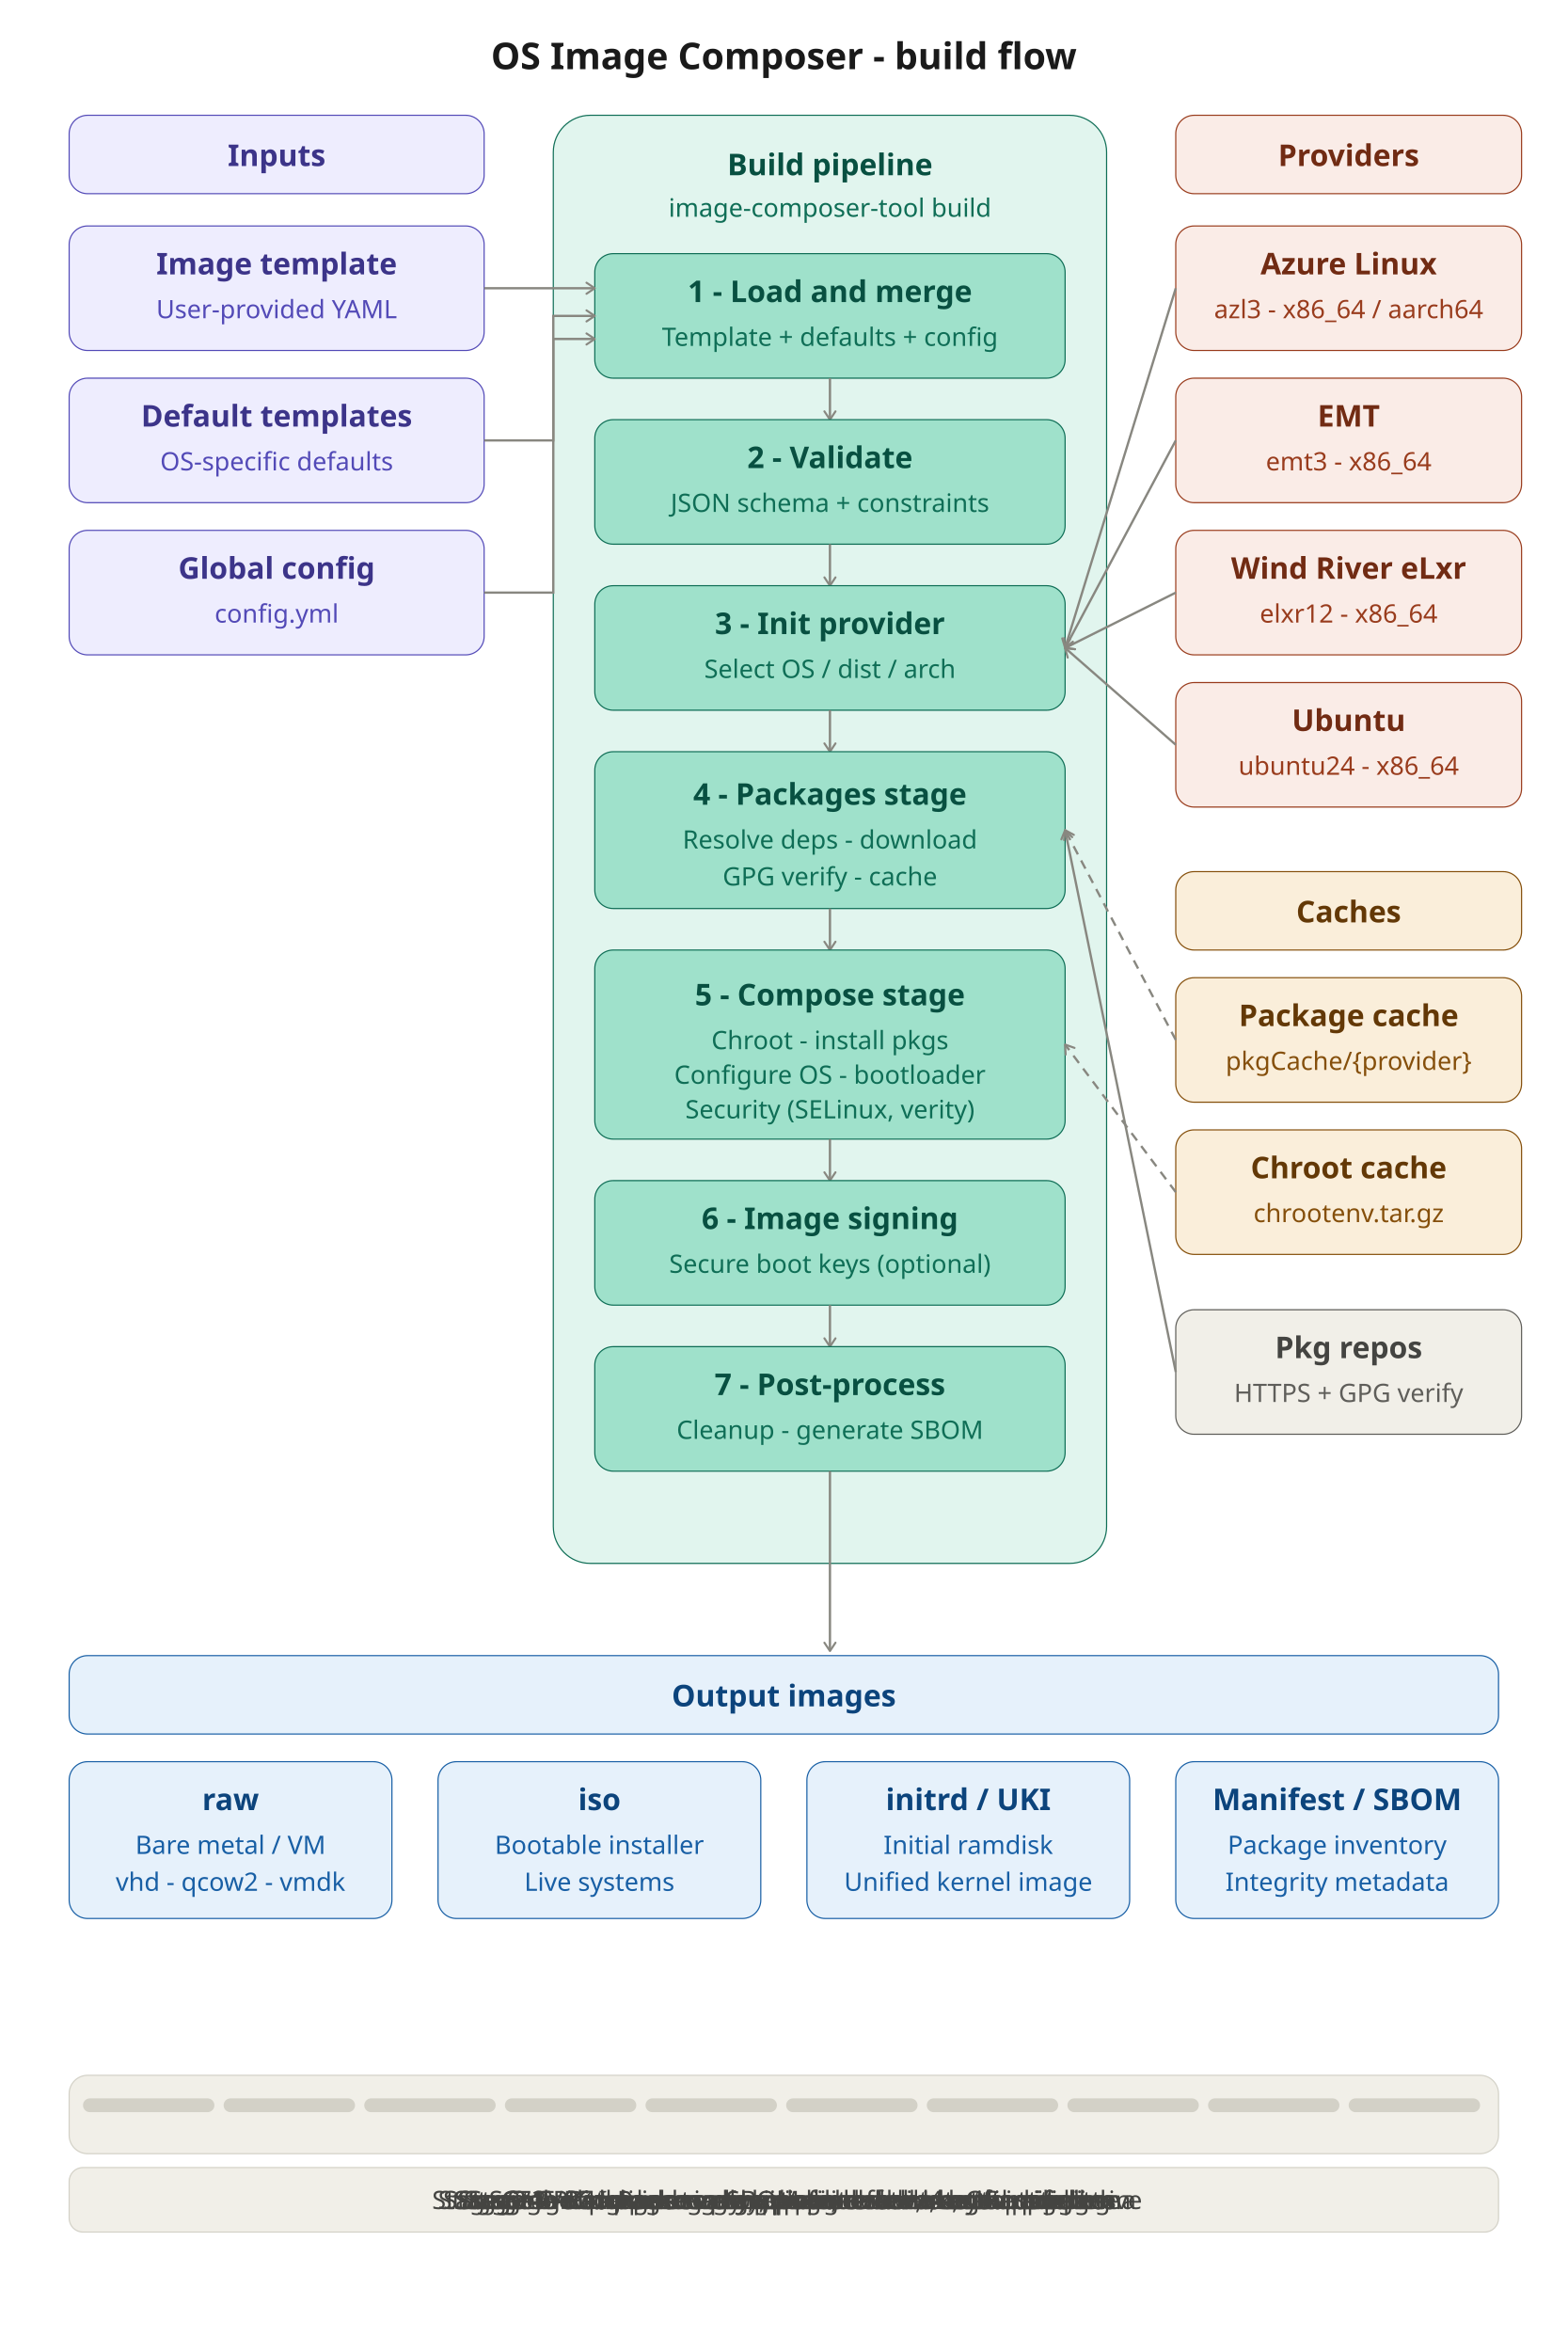
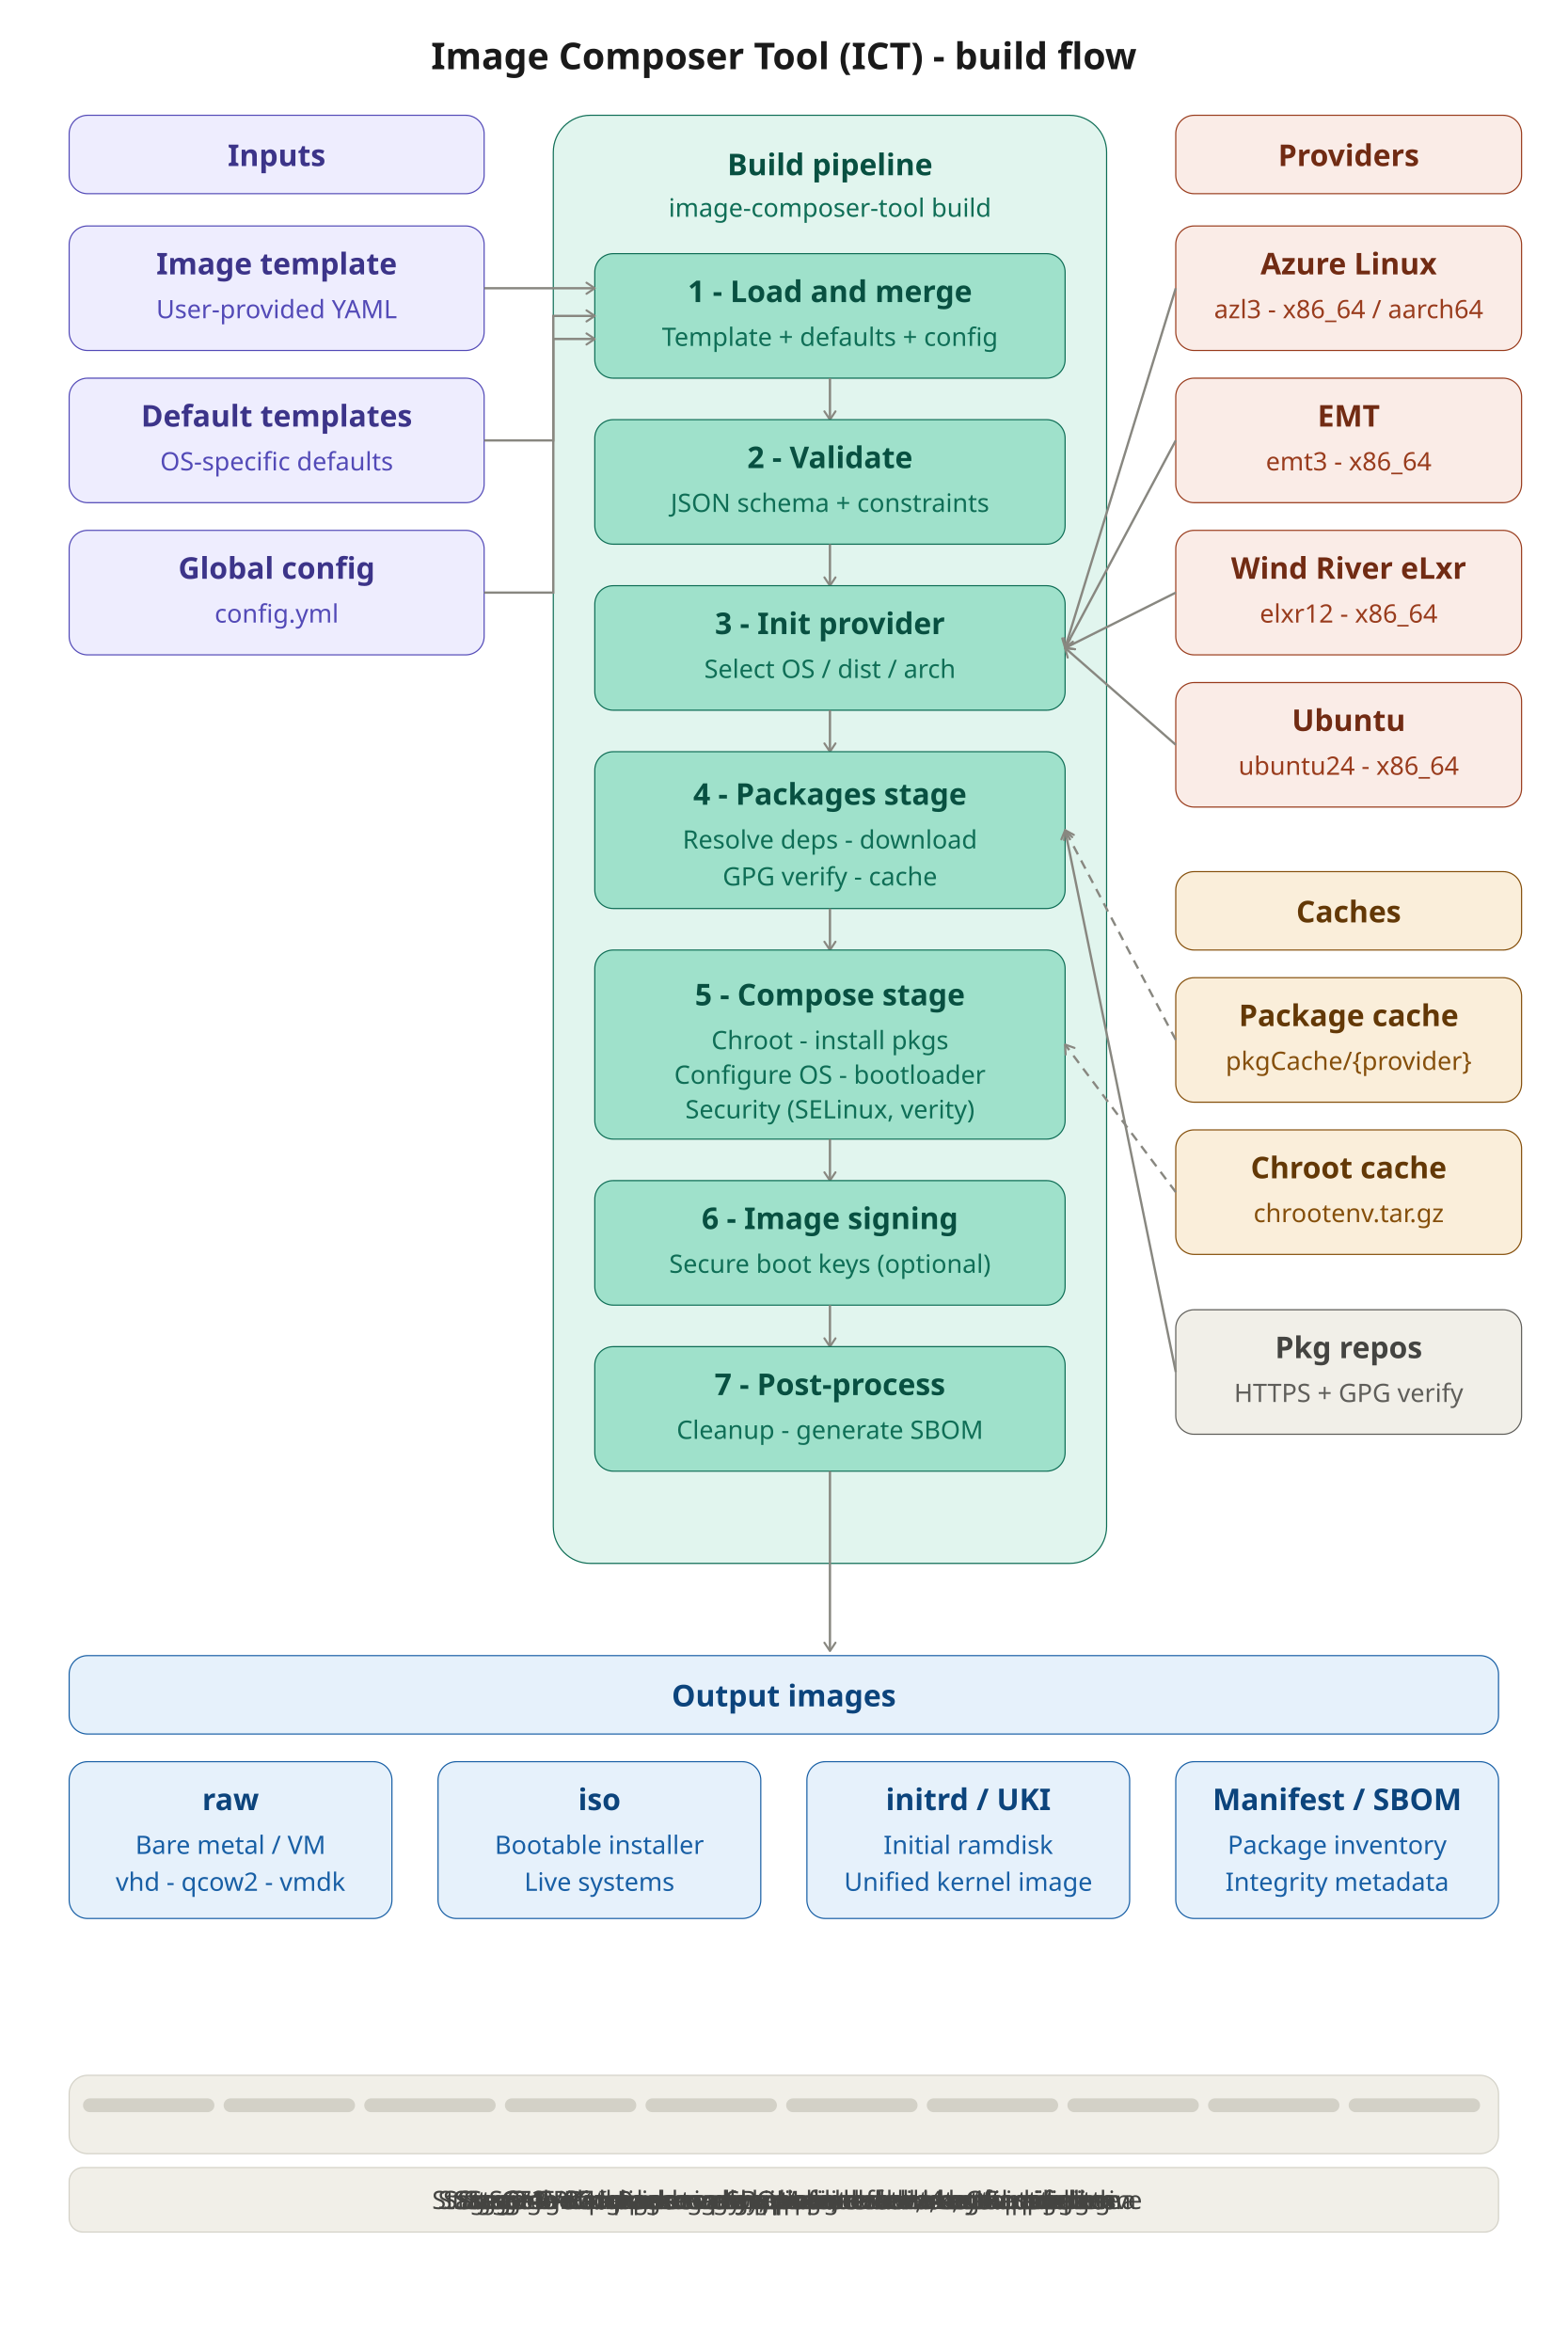
<svg xmlns="http://www.w3.org/2000/svg" width="680" height="1020" viewBox="0 0 680 1020" style="background:#ffffff;font-family:ui-sans-serif,system-ui,sans-serif;">
  <defs>
    <marker id="arr" viewBox="0 0 10 10" refX="8" refY="5" markerWidth="6" markerHeight="6" orient="auto-start-reverse">
      <path d="M2 1L8 5L2 9" fill="none" stroke="#888780" stroke-width="1.5" stroke-linecap="round" stroke-linejoin="round" />
    </marker>
    <marker id="arrd" viewBox="0 0 10 10" refX="8" refY="5" markerWidth="6" markerHeight="6" orient="auto-start-reverse">
      <path d="M2 1L8 5L2 9" fill="none" stroke="#888780" stroke-width="1.5" stroke-linecap="round" stroke-linejoin="round" />
    </marker>
  </defs>
-   <text x="340" y="30" text-anchor="middle" font-size="16" font-weight="600" fill="#1a1a1a">OS Image Composer - build flow</text>
+   <text x="340" y="30" text-anchor="middle" font-size="16" font-weight="600" fill="#1a1a1a">Image Composer Tool (ICT) - build flow</text>
  <rect x="30" y="50" width="180" height="34" rx="8" fill="#EEEDFE" stroke="#534AB7" stroke-width="0.5" />
  <text x="120" y="72" text-anchor="middle" font-size="13" font-weight="600" fill="#3C3489">Inputs</text>
  <rect x="30" y="98" width="180" height="54" rx="8" fill="#EEEDFE" stroke="#534AB7" stroke-width="0.5" />
  <text x="120" y="119" text-anchor="middle" font-size="13" font-weight="600" fill="#3C3489">Image template</text>
  <text x="120" y="138" text-anchor="middle" font-size="11" fill="#534AB7">User-provided YAML</text>
  <rect x="30" y="164" width="180" height="54" rx="8" fill="#EEEDFE" stroke="#534AB7" stroke-width="0.5" />
  <text x="120" y="185" text-anchor="middle" font-size="13" font-weight="600" fill="#3C3489">Default templates</text>
  <text x="120" y="204" text-anchor="middle" font-size="11" fill="#534AB7">OS-specific defaults</text>
  <rect x="30" y="230" width="180" height="54" rx="8" fill="#EEEDFE" stroke="#534AB7" stroke-width="0.5" />
  <text x="120" y="251" text-anchor="middle" font-size="13" font-weight="600" fill="#3C3489">Global config</text>
  <text x="120" y="270" text-anchor="middle" font-size="11" fill="#534AB7">config.yml</text>
  <rect x="240" y="50" width="240" height="628" rx="16" fill="#E1F5EE" stroke="#0F6E56" stroke-width="0.5" />
  <text x="360" y="76" text-anchor="middle" font-size="13" font-weight="600" fill="#085041">Build pipeline</text>
  <text x="360" y="94" text-anchor="middle" font-size="11" fill="#0F6E56">image-composer-tool build</text>
  <rect x="258" y="110" width="204" height="54" rx="8" fill="#9FE1CB" stroke="#0F6E56" stroke-width="0.5" />
  <text x="360" y="131" text-anchor="middle" font-size="13" font-weight="600" fill="#085041">1 - Load and merge</text>
  <text x="360" y="150" text-anchor="middle" font-size="11" fill="#0F6E56">Template + defaults + config</text>
  <line x1="360" y1="164" x2="360" y2="182" stroke="#888780" stroke-width="1" marker-end="url(#arr)" />
  <rect x="258" y="182" width="204" height="54" rx="8" fill="#9FE1CB" stroke="#0F6E56" stroke-width="0.5" />
  <text x="360" y="203" text-anchor="middle" font-size="13" font-weight="600" fill="#085041">2 - Validate</text>
  <text x="360" y="222" text-anchor="middle" font-size="11" fill="#0F6E56">JSON schema + constraints</text>
  <line x1="360" y1="236" x2="360" y2="254" stroke="#888780" stroke-width="1" marker-end="url(#arr)" />
  <rect x="258" y="254" width="204" height="54" rx="8" fill="#9FE1CB" stroke="#0F6E56" stroke-width="0.5" />
  <text x="360" y="275" text-anchor="middle" font-size="13" font-weight="600" fill="#085041">3 - Init provider</text>
  <text x="360" y="294" text-anchor="middle" font-size="11" fill="#0F6E56">Select OS / dist / arch</text>
  <line x1="360" y1="308" x2="360" y2="326" stroke="#888780" stroke-width="1" marker-end="url(#arr)" />
  <rect x="258" y="326" width="204" height="68" rx="8" fill="#9FE1CB" stroke="#0F6E56" stroke-width="0.5" />
  <text x="360" y="349" text-anchor="middle" font-size="13" font-weight="600" fill="#085041">4 - Packages stage</text>
  <text x="360" y="368" text-anchor="middle" font-size="11" fill="#0F6E56">Resolve deps - download</text>
  <text x="360" y="384" text-anchor="middle" font-size="11" fill="#0F6E56">GPG verify - cache</text>
  <line x1="360" y1="394" x2="360" y2="412" stroke="#888780" stroke-width="1" marker-end="url(#arr)" />
  <rect x="258" y="412" width="204" height="82" rx="8" fill="#9FE1CB" stroke="#0F6E56" stroke-width="0.5" />
  <text x="360" y="436" text-anchor="middle" font-size="13" font-weight="600" fill="#085041">5 - Compose stage</text>
  <text x="360" y="455" text-anchor="middle" font-size="11" fill="#0F6E56">Chroot - install pkgs</text>
  <text x="360" y="470" text-anchor="middle" font-size="11" fill="#0F6E56">Configure OS - bootloader</text>
  <text x="360" y="485" text-anchor="middle" font-size="11" fill="#0F6E56">Security (SELinux, verity)</text>
  <line x1="360" y1="494" x2="360" y2="512" stroke="#888780" stroke-width="1" marker-end="url(#arr)" />
  <rect x="258" y="512" width="204" height="54" rx="8" fill="#9FE1CB" stroke="#0F6E56" stroke-width="0.5" />
  <text x="360" y="533" text-anchor="middle" font-size="13" font-weight="600" fill="#085041">6 - Image signing</text>
  <text x="360" y="552" text-anchor="middle" font-size="11" fill="#0F6E56">Secure boot keys (optional)</text>
  <line x1="360" y1="566" x2="360" y2="584" stroke="#888780" stroke-width="1" marker-end="url(#arr)" />
  <rect x="258" y="584" width="204" height="54" rx="8" fill="#9FE1CB" stroke="#0F6E56" stroke-width="0.5" />
  <text x="360" y="605" text-anchor="middle" font-size="13" font-weight="600" fill="#085041">7 - Post-process</text>
  <text x="360" y="624" text-anchor="middle" font-size="11" fill="#0F6E56">Cleanup - generate SBOM</text>
  <rect x="510" y="50" width="150" height="34" rx="8" fill="#FAECE7" stroke="#993C1D" stroke-width="0.5" />
  <text x="585" y="72" text-anchor="middle" font-size="13" font-weight="600" fill="#712B13">Providers</text>
  <rect x="510" y="98" width="150" height="54" rx="8" fill="#FAECE7" stroke="#993C1D" stroke-width="0.5" />
  <text x="585" y="119" text-anchor="middle" font-size="13" font-weight="600" fill="#712B13">Azure Linux</text>
  <text x="585" y="138" text-anchor="middle" font-size="11" fill="#993C1D">azl3 - x86_64 / aarch64</text>
  <rect x="510" y="164" width="150" height="54" rx="8" fill="#FAECE7" stroke="#993C1D" stroke-width="0.5" />
  <text x="585" y="185" text-anchor="middle" font-size="13" font-weight="600" fill="#712B13">EMT</text>
  <text x="585" y="204" text-anchor="middle" font-size="11" fill="#993C1D">emt3 - x86_64</text>
  <rect x="510" y="230" width="150" height="54" rx="8" fill="#FAECE7" stroke="#993C1D" stroke-width="0.5" />
  <text x="585" y="251" text-anchor="middle" font-size="13" font-weight="600" fill="#712B13">Wind River eLxr</text>
  <text x="585" y="270" text-anchor="middle" font-size="11" fill="#993C1D">elxr12 - x86_64</text>
  <rect x="510" y="296" width="150" height="54" rx="8" fill="#FAECE7" stroke="#993C1D" stroke-width="0.5" />
  <text x="585" y="317" text-anchor="middle" font-size="13" font-weight="600" fill="#712B13">Ubuntu</text>
  <text x="585" y="336" text-anchor="middle" font-size="11" fill="#993C1D">ubuntu24 - x86_64</text>
  <rect x="510" y="378" width="150" height="34" rx="8" fill="#FAEEDA" stroke="#854F0B" stroke-width="0.5" />
  <text x="585" y="400" text-anchor="middle" font-size="13" font-weight="600" fill="#633806">Caches</text>
  <rect x="510" y="424" width="150" height="54" rx="8" fill="#FAEEDA" stroke="#854F0B" stroke-width="0.5" />
  <text x="585" y="445" text-anchor="middle" font-size="13" font-weight="600" fill="#633806">Package cache</text>
  <text x="585" y="464" text-anchor="middle" font-size="11" fill="#854F0B">pkgCache/{provider}</text>
  <rect x="510" y="490" width="150" height="54" rx="8" fill="#FAEEDA" stroke="#854F0B" stroke-width="0.5" />
  <text x="585" y="511" text-anchor="middle" font-size="13" font-weight="600" fill="#633806">Chroot cache</text>
  <text x="585" y="530" text-anchor="middle" font-size="11" fill="#854F0B">chrootenv.tar.gz</text>
  <rect x="510" y="568" width="150" height="54" rx="8" fill="#F1EFE8" stroke="#5F5E5A" stroke-width="0.5" />
  <text x="585" y="589" text-anchor="middle" font-size="13" font-weight="600" fill="#444441">Pkg repos</text>
  <text x="585" y="608" text-anchor="middle" font-size="11" fill="#5F5E5A">HTTPS + GPG verify</text>
  <rect x="30" y="718" width="620" height="34" rx="8" fill="#E6F1FB" stroke="#185FA5" stroke-width="0.5" />
  <text x="340" y="740" text-anchor="middle" font-size="13" font-weight="600" fill="#0C447C">Output images</text>
  <rect x="30" y="764" width="140" height="68" rx="8" fill="#E6F1FB" stroke="#185FA5" stroke-width="0.5" />
  <text x="100" y="785" text-anchor="middle" font-size="13" font-weight="600" fill="#0C447C">raw</text>
  <text x="100" y="804" text-anchor="middle" font-size="11" fill="#185FA5">Bare metal / VM</text>
  <text x="100" y="820" text-anchor="middle" font-size="11" fill="#185FA5">vhd - qcow2 - vmdk</text>
  <rect x="190" y="764" width="140" height="68" rx="8" fill="#E6F1FB" stroke="#185FA5" stroke-width="0.5" />
  <text x="260" y="785" text-anchor="middle" font-size="13" font-weight="600" fill="#0C447C">iso</text>
  <text x="260" y="804" text-anchor="middle" font-size="11" fill="#185FA5">Bootable installer</text>
  <text x="260" y="820" text-anchor="middle" font-size="11" fill="#185FA5">Live systems</text>
  <rect x="350" y="764" width="140" height="68" rx="8" fill="#E6F1FB" stroke="#185FA5" stroke-width="0.5" />
  <text x="420" y="785" text-anchor="middle" font-size="13" font-weight="600" fill="#0C447C">initrd / UKI</text>
  <text x="420" y="804" text-anchor="middle" font-size="11" fill="#185FA5">Initial ramdisk</text>
  <text x="420" y="820" text-anchor="middle" font-size="11" fill="#185FA5">Unified kernel image</text>
  <rect x="510" y="764" width="140" height="68" rx="8" fill="#E6F1FB" stroke="#185FA5" stroke-width="0.5" />
  <text x="580" y="785" text-anchor="middle" font-size="13" font-weight="600" fill="#0C447C">Manifest / SBOM</text>
  <text x="580" y="804" text-anchor="middle" font-size="11" fill="#185FA5">Package inventory</text>
  <text x="580" y="820" text-anchor="middle" font-size="11" fill="#185FA5">Integrity metadata</text>
  <path d="M210,125 L258,125" fill="none" stroke="#888780" stroke-width="1" marker-end="url(#arr)" />
  <path d="M210,191 L240,191 L240,137 L258,137" fill="none" stroke="#888780" stroke-width="1" marker-end="url(#arr)" />
  <path d="M210,257 L240,257 L240,147 L258,147" fill="none" stroke="#888780" stroke-width="1" marker-end="url(#arr)" />
  <path d="M510,125 L462,281" fill="none" stroke="#888780" stroke-width="1" marker-end="url(#arr)" />
  <path d="M510,191 L462,281" fill="none" stroke="#888780" stroke-width="1" marker-end="url(#arr)" />
  <path d="M510,257 L462,281" fill="none" stroke="#888780" stroke-width="1" marker-end="url(#arr)" />
  <path d="M510,323 L462,281" fill="none" stroke="#888780" stroke-width="1" marker-end="url(#arr)" />
  <path d="M510,451 L462,360" fill="none" stroke="#888780" stroke-width="1" stroke-dasharray="4 3" marker-end="url(#arrd)" />
  <path d="M510,517 L462,453" fill="none" stroke="#888780" stroke-width="1" stroke-dasharray="4 3" marker-end="url(#arrd)" />
  <path d="M510,595 L462,360" fill="none" stroke="#888780" stroke-width="1" marker-end="url(#arr)" />
  <line x1="360" y1="638" x2="360" y2="716" stroke="#888780" stroke-width="1" marker-end="url(#arr)" />
  <rect x="30" y="98" width="180" height="54" rx="8" fill="none" stroke="#534AB7" stroke-width="0">
    <animate attributeName="stroke-width" calcMode="discrete" dur="22s" repeatCount="indefinite" values="0;2.5;0" keyTimes="0;0.005;0.091" />
  </rect>
  <rect x="30" y="164" width="180" height="54" rx="8" fill="none" stroke="#534AB7" stroke-width="0">
    <animate attributeName="stroke-width" calcMode="discrete" dur="22s" repeatCount="indefinite" values="0;2.5;0" keyTimes="0;0.005;0.091" />
  </rect>
  <rect x="30" y="230" width="180" height="54" rx="8" fill="none" stroke="#534AB7" stroke-width="0">
    <animate attributeName="stroke-width" calcMode="discrete" dur="22s" repeatCount="indefinite" values="0;2.5;0" keyTimes="0;0.005;0.091" />
  </rect>
  <rect x="258" y="110" width="204" height="54" rx="8" fill="none" stroke="#085041" stroke-width="0">
    <animate attributeName="stroke-width" calcMode="discrete" dur="22s" repeatCount="indefinite" values="0;2.5;0" keyTimes="0;0.096;0.182" />
  </rect>
  <rect x="258" y="182" width="204" height="54" rx="8" fill="none" stroke="#085041" stroke-width="0">
    <animate attributeName="stroke-width" calcMode="discrete" dur="22s" repeatCount="indefinite" values="0;2.5;0" keyTimes="0;0.187;0.273" />
  </rect>
  <rect x="258" y="254" width="204" height="54" rx="8" fill="none" stroke="#085041" stroke-width="0">
    <animate attributeName="stroke-width" calcMode="discrete" dur="22s" repeatCount="indefinite" values="0;2.5;0" keyTimes="0;0.278;0.409" />
  </rect>
  <rect x="510" y="98" width="150" height="54" rx="8" fill="none" stroke="#993C1D" stroke-width="0">
    <animate attributeName="stroke-width" calcMode="discrete" dur="22s" repeatCount="indefinite" values="0;2.5;0" keyTimes="0;0.278;0.341" />
  </rect>
  <rect x="510" y="164" width="150" height="54" rx="8" fill="none" stroke="#993C1D" stroke-width="0">
    <animate attributeName="stroke-width" calcMode="discrete" dur="22s" repeatCount="indefinite" values="0;2.5;0" keyTimes="0;0.278;0.341" />
  </rect>
  <rect x="510" y="230" width="150" height="54" rx="8" fill="none" stroke="#993C1D" stroke-width="0">
    <animate attributeName="stroke-width" calcMode="discrete" dur="22s" repeatCount="indefinite" values="0;2.5;0" keyTimes="0;0.278;0.341" />
  </rect>
  <rect x="510" y="296" width="150" height="54" rx="8" fill="none" stroke="#993C1D" stroke-width="0">
    <animate attributeName="stroke-width" calcMode="discrete" dur="22s" repeatCount="indefinite" values="0;2.5;0" keyTimes="0;0.278;0.341" />
  </rect>
  <rect x="258" y="326" width="204" height="68" rx="8" fill="none" stroke="#085041" stroke-width="0">
    <animate attributeName="stroke-width" calcMode="discrete" dur="22s" repeatCount="indefinite" values="0;2.5;0" keyTimes="0;0.414;0.545" />
  </rect>
  <rect x="510" y="568" width="150" height="54" rx="8" fill="none" stroke="#5F5E5A" stroke-width="0">
    <animate attributeName="stroke-width" calcMode="discrete" dur="22s" repeatCount="indefinite" values="0;2.5;0" keyTimes="0;0.414;0.477" />
  </rect>
  <rect x="510" y="424" width="150" height="54" rx="8" fill="none" stroke="#854F0B" stroke-width="0">
    <animate attributeName="stroke-width" calcMode="discrete" dur="22s" repeatCount="indefinite" values="0;2.5;0" keyTimes="0;0.414;0.477" />
  </rect>
  <rect x="258" y="412" width="204" height="82" rx="8" fill="none" stroke="#085041" stroke-width="0">
    <animate attributeName="stroke-width" calcMode="discrete" dur="22s" repeatCount="indefinite" values="0;2.5;0" keyTimes="0;0.550;0.682" />
  </rect>
  <rect x="510" y="490" width="150" height="54" rx="8" fill="none" stroke="#854F0B" stroke-width="0">
    <animate attributeName="stroke-width" calcMode="discrete" dur="22s" repeatCount="indefinite" values="0;2.5;0" keyTimes="0;0.550;0.614" />
  </rect>
  <rect x="258" y="512" width="204" height="54" rx="8" fill="none" stroke="#085041" stroke-width="0">
    <animate attributeName="stroke-width" calcMode="discrete" dur="22s" repeatCount="indefinite" values="0;2.5;0" keyTimes="0;0.687;0.773" />
  </rect>
  <rect x="258" y="584" width="204" height="54" rx="8" fill="none" stroke="#085041" stroke-width="0">
    <animate attributeName="stroke-width" calcMode="discrete" dur="22s" repeatCount="indefinite" values="0;2.5;0" keyTimes="0;0.778;0.864" />
  </rect>
  <rect x="30" y="764" width="140" height="68" rx="8" fill="none" stroke="#185FA5" stroke-width="0">
    <animate attributeName="stroke-width" calcMode="discrete" dur="22s" repeatCount="indefinite" values="0;2.5;0" keyTimes="0;0.868;0.955" />
  </rect>
  <rect x="190" y="764" width="140" height="68" rx="8" fill="none" stroke="#185FA5" stroke-width="0">
    <animate attributeName="stroke-width" calcMode="discrete" dur="22s" repeatCount="indefinite" values="0;2.5;0" keyTimes="0;0.868;0.955" />
  </rect>
  <rect x="350" y="764" width="140" height="68" rx="8" fill="none" stroke="#185FA5" stroke-width="0">
    <animate attributeName="stroke-width" calcMode="discrete" dur="22s" repeatCount="indefinite" values="0;2.5;0" keyTimes="0;0.868;0.955" />
  </rect>
  <rect x="510" y="764" width="140" height="68" rx="8" fill="none" stroke="#185FA5" stroke-width="0">
    <animate attributeName="stroke-width" calcMode="discrete" dur="22s" repeatCount="indefinite" values="0;2.5;0" keyTimes="0;0.868;0.955" />
  </rect>
  <circle cx="210" cy="125" r="6" fill="#7F77DD" opacity="0">
    <animate attributeName="cx" dur="22s" begin="0s" repeatCount="indefinite" values="210;258;258" keyTimes="0;0.055;1" calcMode="linear" />
    <animate attributeName="opacity" dur="22s" begin="0s" repeatCount="indefinite" values="0;1;1;0;0" keyTimes="0;0.004;0.050;0.065;1" calcMode="linear" />
  </circle>
  <circle cx="210" cy="191" r="6" fill="#7F77DD" opacity="0">
    <animate attributeName="cx" dur="22s" begin="0s" repeatCount="indefinite" values="210;240;240;258;258" keyTimes="0;0.018;0.037;0.055;1" calcMode="linear" />
    <animate attributeName="cy" dur="22s" begin="0s" repeatCount="indefinite" values="191;191;137;137;137" keyTimes="0;0.018;0.037;0.055;1" calcMode="linear" />
    <animate attributeName="opacity" dur="22s" begin="0s" repeatCount="indefinite" values="0;1;1;1;0;0" keyTimes="0;0.004;0.037;0.055;0.065;1" calcMode="linear" />
  </circle>
  <circle cx="210" cy="257" r="6" fill="#7F77DD" opacity="0">
    <animate attributeName="cx" dur="22s" begin="0s" repeatCount="indefinite" values="210;240;240;258;258" keyTimes="0;0.018;0.050;0.055;1" calcMode="linear" />
    <animate attributeName="cy" dur="22s" begin="0s" repeatCount="indefinite" values="257;257;147;147;147" keyTimes="0;0.018;0.050;0.055;1" calcMode="linear" />
    <animate attributeName="opacity" dur="22s" begin="0s" repeatCount="indefinite" values="0;1;1;1;0;0" keyTimes="0;0.004;0.050;0.055;0.065;1" calcMode="linear" />
  </circle>
  <circle cx="360" cy="164" r="6" fill="#1D9E75" opacity="0">
    <animate attributeName="cy" dur="22s" begin="2s" repeatCount="indefinite" values="164;182;182" keyTimes="0;0.046;1" calcMode="linear" />
    <animate attributeName="opacity" dur="22s" begin="2s" repeatCount="indefinite" values="0;1;1;0;0" keyTimes="0;0.004;0.042;0.055;1" calcMode="linear" />
  </circle>
  <circle cx="360" cy="236" r="6" fill="#1D9E75" opacity="0">
    <animate attributeName="cy" dur="22s" begin="4s" repeatCount="indefinite" values="236;254;254" keyTimes="0;0.046;1" calcMode="linear" />
    <animate attributeName="opacity" dur="22s" begin="4s" repeatCount="indefinite" values="0;1;1;0;0" keyTimes="0;0.004;0.042;0.055;1" calcMode="linear" />
  </circle>
  <circle cx="510" cy="125" r="6" fill="#D85A30" opacity="0">
    <animate attributeName="cx" dur="22s" begin="6s" repeatCount="indefinite" values="510;462;462" keyTimes="0;0.055;1" calcMode="linear" />
    <animate attributeName="cy" dur="22s" begin="6s" repeatCount="indefinite" values="125;281;281" keyTimes="0;0.055;1" calcMode="linear" />
    <animate attributeName="opacity" dur="22s" begin="6s" repeatCount="indefinite" values="0;1;1;0;0" keyTimes="0;0.004;0.050;0.065;1" calcMode="linear" />
  </circle>
  <circle cx="510" cy="191" r="6" fill="#D85A30" opacity="0">
    <animate attributeName="cx" dur="22s" begin="6s" repeatCount="indefinite" values="510;462;462" keyTimes="0;0.055;1" calcMode="linear" />
    <animate attributeName="cy" dur="22s" begin="6s" repeatCount="indefinite" values="191;281;281" keyTimes="0;0.055;1" calcMode="linear" />
    <animate attributeName="opacity" dur="22s" begin="6s" repeatCount="indefinite" values="0;1;1;0;0" keyTimes="0;0.004;0.050;0.065;1" calcMode="linear" />
  </circle>
  <circle cx="510" cy="257" r="6" fill="#D85A30" opacity="0">
    <animate attributeName="cx" dur="22s" begin="6s" repeatCount="indefinite" values="510;462;462" keyTimes="0;0.055;1" calcMode="linear" />
    <animate attributeName="cy" dur="22s" begin="6s" repeatCount="indefinite" values="257;281;281" keyTimes="0;0.055;1" calcMode="linear" />
    <animate attributeName="opacity" dur="22s" begin="6s" repeatCount="indefinite" values="0;1;1;0;0" keyTimes="0;0.004;0.050;0.065;1" calcMode="linear" />
  </circle>
  <circle cx="510" cy="323" r="6" fill="#D85A30" opacity="0">
    <animate attributeName="cx" dur="22s" begin="6s" repeatCount="indefinite" values="510;462;462" keyTimes="0;0.055;1" calcMode="linear" />
    <animate attributeName="cy" dur="22s" begin="6s" repeatCount="indefinite" values="323;281;281" keyTimes="0;0.055;1" calcMode="linear" />
    <animate attributeName="opacity" dur="22s" begin="6s" repeatCount="indefinite" values="0;1;1;0;0" keyTimes="0;0.004;0.050;0.065;1" calcMode="linear" />
  </circle>
  <circle cx="360" cy="308" r="6" fill="#1D9E75" opacity="0">
    <animate attributeName="cy" dur="22s" begin="7.5s" repeatCount="indefinite" values="308;326;326" keyTimes="0;0.046;1" calcMode="linear" />
    <animate attributeName="opacity" dur="22s" begin="7.5s" repeatCount="indefinite" values="0;1;1;0;0" keyTimes="0;0.004;0.042;0.055;1" calcMode="linear" />
  </circle>
  <circle cx="510" cy="595" r="6" fill="#888780" opacity="0">
    <animate attributeName="cx" dur="22s" begin="9s" repeatCount="indefinite" values="510;462;462" keyTimes="0;0.055;1" calcMode="linear" />
    <animate attributeName="cy" dur="22s" begin="9s" repeatCount="indefinite" values="595;360;360" keyTimes="0;0.055;1" calcMode="linear" />
    <animate attributeName="opacity" dur="22s" begin="9s" repeatCount="indefinite" values="0;1;1;0;0" keyTimes="0;0.004;0.050;0.065;1" calcMode="linear" />
  </circle>
  <circle cx="510" cy="451" r="6" fill="#BA7517" opacity="0">
    <animate attributeName="cx" dur="22s" begin="9s" repeatCount="indefinite" values="510;462;462" keyTimes="0;0.055;1" calcMode="linear" />
    <animate attributeName="cy" dur="22s" begin="9s" repeatCount="indefinite" values="451;360;360" keyTimes="0;0.055;1" calcMode="linear" />
    <animate attributeName="opacity" dur="22s" begin="9s" repeatCount="indefinite" values="0;1;1;0;0" keyTimes="0;0.004;0.050;0.065;1" calcMode="linear" />
  </circle>
  <circle cx="360" cy="394" r="6" fill="#1D9E75" opacity="0">
    <animate attributeName="cy" dur="22s" begin="10.5s" repeatCount="indefinite" values="394;412;412" keyTimes="0;0.046;1" calcMode="linear" />
    <animate attributeName="opacity" dur="22s" begin="10.5s" repeatCount="indefinite" values="0;1;1;0;0" keyTimes="0;0.004;0.042;0.055;1" calcMode="linear" />
  </circle>
  <circle cx="510" cy="517" r="6" fill="#BA7517" opacity="0">
    <animate attributeName="cx" dur="22s" begin="12s" repeatCount="indefinite" values="510;462;462" keyTimes="0;0.046;1" calcMode="linear" />
    <animate attributeName="cy" dur="22s" begin="12s" repeatCount="indefinite" values="517;453;453" keyTimes="0;0.046;1" calcMode="linear" />
    <animate attributeName="opacity" dur="22s" begin="12s" repeatCount="indefinite" values="0;1;1;0;0" keyTimes="0;0.004;0.042;0.055;1" calcMode="linear" />
  </circle>
  <circle cx="360" cy="494" r="6" fill="#1D9E75" opacity="0">
    <animate attributeName="cy" dur="22s" begin="13.5s" repeatCount="indefinite" values="494;512;512" keyTimes="0;0.046;1" calcMode="linear" />
    <animate attributeName="opacity" dur="22s" begin="13.5s" repeatCount="indefinite" values="0;1;1;0;0" keyTimes="0;0.004;0.042;0.055;1" calcMode="linear" />
  </circle>
  <circle cx="360" cy="566" r="6" fill="#1D9E75" opacity="0">
    <animate attributeName="cy" dur="22s" begin="15s" repeatCount="indefinite" values="566;584;584" keyTimes="0;0.046;1" calcMode="linear" />
    <animate attributeName="opacity" dur="22s" begin="15s" repeatCount="indefinite" values="0;1;1;0;0" keyTimes="0;0.004;0.042;0.055;1" calcMode="linear" />
  </circle>
  <circle cx="360" cy="638" r="7" fill="#378ADD" opacity="0">
    <animate attributeName="cy" dur="22s" begin="17s" repeatCount="indefinite" values="638;716;716" keyTimes="0;0.055;1" calcMode="linear" />
    <animate attributeName="opacity" dur="22s" begin="17s" repeatCount="indefinite" values="0;1;1;0;0" keyTimes="0;0.004;0.050;0.065;1" calcMode="linear" />
  </circle>
  <rect x="30" y="900" width="620" height="34" rx="8" fill="#F1EFE8" stroke="#D3D1C7" stroke-width="0.5" />
  <rect x="36" y="910" width="57" height="6" rx="3" fill="#D3D1C7" />
  <rect x="97" y="910" width="57" height="6" rx="3" fill="#D3D1C7" />
  <rect x="158" y="910" width="57" height="6" rx="3" fill="#D3D1C7" />
  <rect x="219" y="910" width="57" height="6" rx="3" fill="#D3D1C7" />
  <rect x="280" y="910" width="57" height="6" rx="3" fill="#D3D1C7" />
  <rect x="341" y="910" width="57" height="6" rx="3" fill="#D3D1C7" />
  <rect x="402" y="910" width="57" height="6" rx="3" fill="#D3D1C7" />
  <rect x="463" y="910" width="57" height="6" rx="3" fill="#D3D1C7" />
  <rect x="524" y="910" width="57" height="6" rx="3" fill="#D3D1C7" />
  <rect x="585" y="910" width="57" height="6" rx="3" fill="#D3D1C7" />
  <rect x="36" y="910" width="57" height="6" rx="3" fill="#1D9E75" opacity="0">
    <animate attributeName="opacity" dur="22s" repeatCount="indefinite" calcMode="discrete" values="0;1;0" keyTimes="0;0.005;0.955" />
  </rect>
  <rect x="97" y="910" width="57" height="6" rx="3" fill="#1D9E75" opacity="0">
    <animate attributeName="opacity" dur="22s" repeatCount="indefinite" calcMode="discrete" values="0;1;0" keyTimes="0;0.096;0.955" />
  </rect>
  <rect x="158" y="910" width="57" height="6" rx="3" fill="#1D9E75" opacity="0">
    <animate attributeName="opacity" dur="22s" repeatCount="indefinite" calcMode="discrete" values="0;1;0" keyTimes="0;0.187;0.955" />
  </rect>
  <rect x="219" y="910" width="57" height="6" rx="3" fill="#1D9E75" opacity="0">
    <animate attributeName="opacity" dur="22s" repeatCount="indefinite" calcMode="discrete" values="0;1;0" keyTimes="0;0.278;0.955" />
  </rect>
  <rect x="280" y="910" width="57" height="6" rx="3" fill="#1D9E75" opacity="0">
    <animate attributeName="opacity" dur="22s" repeatCount="indefinite" calcMode="discrete" values="0;1;0" keyTimes="0;0.414;0.955" />
  </rect>
  <rect x="341" y="910" width="57" height="6" rx="3" fill="#1D9E75" opacity="0">
    <animate attributeName="opacity" dur="22s" repeatCount="indefinite" calcMode="discrete" values="0;1;0" keyTimes="0;0.477;0.955" />
  </rect>
  <rect x="402" y="910" width="57" height="6" rx="3" fill="#1D9E75" opacity="0">
    <animate attributeName="opacity" dur="22s" repeatCount="indefinite" calcMode="discrete" values="0;1;0" keyTimes="0;0.550;0.955" />
  </rect>
  <rect x="463" y="910" width="57" height="6" rx="3" fill="#1D9E75" opacity="0">
    <animate attributeName="opacity" dur="22s" repeatCount="indefinite" calcMode="discrete" values="0;1;0" keyTimes="0;0.687;0.955" />
  </rect>
  <rect x="524" y="910" width="57" height="6" rx="3" fill="#1D9E75" opacity="0">
    <animate attributeName="opacity" dur="22s" repeatCount="indefinite" calcMode="discrete" values="0;1;0" keyTimes="0;0.778;0.955" />
  </rect>
  <rect x="585" y="910" width="57" height="6" rx="3" fill="#1D9E75" opacity="0">
    <animate attributeName="opacity" dur="22s" repeatCount="indefinite" calcMode="discrete" values="0;1;0" keyTimes="0;0.868;0.955" />
  </rect>
  <rect x="30" y="940" width="620" height="28" rx="6" fill="#F1EFE8" stroke="#D3D1C7" stroke-width="0.5" />
  <text x="340" y="958" text-anchor="middle" font-size="11" fill="#444441">
    <animate attributeName="visibility" dur="22s" repeatCount="indefinite" calcMode="discrete" values="visible;hidden;hidden;hidden;hidden;hidden;hidden;hidden;hidden;hidden;hidden" keyTimes="0;0.091;0.182;0.273;0.341;0.409;0.477;0.545;0.614;0.682;0.864" />
  Gathering inputs - template, defaults and config
</text>
  <text x="340" y="958" text-anchor="middle" font-size="11" fill="#444441">
    <animate attributeName="visibility" dur="22s" repeatCount="indefinite" calcMode="discrete" values="hidden;visible;hidden;hidden;hidden;hidden;hidden;hidden;hidden;hidden;hidden" keyTimes="0;0.091;0.182;0.273;0.341;0.409;0.477;0.545;0.614;0.682;0.864" />
  Stage 1 - Load and merge - inputs flow into the pipeline
</text>
  <text x="340" y="958" text-anchor="middle" font-size="11" fill="#444441">
    <animate attributeName="visibility" dur="22s" repeatCount="indefinite" calcMode="discrete" values="hidden;hidden;visible;hidden;hidden;hidden;hidden;hidden;hidden;hidden;hidden" keyTimes="0;0.091;0.182;0.273;0.341;0.409;0.477;0.545;0.614;0.682;0.864" />
  Stage 2 - Validate - merged config checked against schema
</text>
  <text x="340" y="958" text-anchor="middle" font-size="11" fill="#444441">
    <animate attributeName="visibility" dur="22s" repeatCount="indefinite" calcMode="discrete" values="hidden;hidden;hidden;visible;hidden;hidden;hidden;hidden;hidden;hidden;hidden" keyTimes="0;0.091;0.182;0.273;0.341;0.409;0.477;0.545;0.614;0.682;0.864" />
  Stage 3 - Init provider - provider selected, 4 coral dots arrive
</text>
  <text x="340" y="958" text-anchor="middle" font-size="11" fill="#444441">
    <animate attributeName="visibility" dur="22s" repeatCount="indefinite" calcMode="discrete" values="hidden;hidden;hidden;hidden;visible;hidden;hidden;hidden;hidden;hidden;hidden" keyTimes="0;0.091;0.182;0.273;0.341;0.409;0.477;0.545;0.614;0.682;0.864" />
  Stage 3 - Provider ready, pipeline advances to packages
</text>
  <text x="340" y="958" text-anchor="middle" font-size="11" fill="#444441">
    <animate attributeName="visibility" dur="22s" repeatCount="indefinite" calcMode="discrete" values="hidden;hidden;hidden;hidden;hidden;visible;hidden;hidden;hidden;hidden;hidden" keyTimes="0;0.091;0.182;0.273;0.341;0.409;0.477;0.545;0.614;0.682;0.864" />
  Stage 4 - Packages - repo and cache dots arrive
</text>
  <text x="340" y="958" text-anchor="middle" font-size="11" fill="#444441">
    <animate attributeName="visibility" dur="22s" repeatCount="indefinite" calcMode="discrete" values="hidden;hidden;hidden;hidden;hidden;hidden;visible;hidden;hidden;hidden;hidden" keyTimes="0;0.091;0.182;0.273;0.341;0.409;0.477;0.545;0.614;0.682;0.864" />
  Stage 4 - Packages ready, pipeline advances to compose
</text>
  <text x="340" y="958" text-anchor="middle" font-size="11" fill="#444441">
    <animate attributeName="visibility" dur="22s" repeatCount="indefinite" calcMode="discrete" values="hidden;hidden;hidden;hidden;hidden;hidden;hidden;visible;hidden;hidden;hidden" keyTimes="0;0.091;0.182;0.273;0.341;0.409;0.477;0.545;0.614;0.682;0.864" />
  Stage 5 - Compose - chroot cache arrives, OS installed
</text>
  <text x="340" y="958" text-anchor="middle" font-size="11" fill="#444441">
    <animate attributeName="visibility" dur="22s" repeatCount="indefinite" calcMode="discrete" values="hidden;hidden;hidden;hidden;hidden;hidden;hidden;hidden;visible;hidden;hidden" keyTimes="0;0.091;0.182;0.273;0.341;0.409;0.477;0.545;0.614;0.682;0.864" />
  Stage 5 - Compose ready, pipeline advances to signing
</text>
  <text x="340" y="958" text-anchor="middle" font-size="11" fill="#444441">
    <animate attributeName="visibility" dur="22s" repeatCount="indefinite" calcMode="discrete" values="hidden;hidden;hidden;hidden;hidden;hidden;hidden;hidden;hidden;visible;hidden" keyTimes="0;0.091;0.182;0.273;0.341;0.409;0.477;0.545;0.614;0.682;0.864" />
  Stage 6 - Image signing - secure boot keys applied
</text>
  <text x="340" y="958" text-anchor="middle" font-size="11" fill="#444441">
    <animate attributeName="visibility" dur="22s" repeatCount="indefinite" calcMode="discrete" values="hidden;hidden;hidden;hidden;hidden;hidden;hidden;hidden;hidden;hidden;visible" keyTimes="0;0.091;0.182;0.273;0.341;0.409;0.477;0.545;0.614;0.682;0.864" />
  Stage 7 - Post-process - SBOM generated, artifacts written
</text>
</svg>
